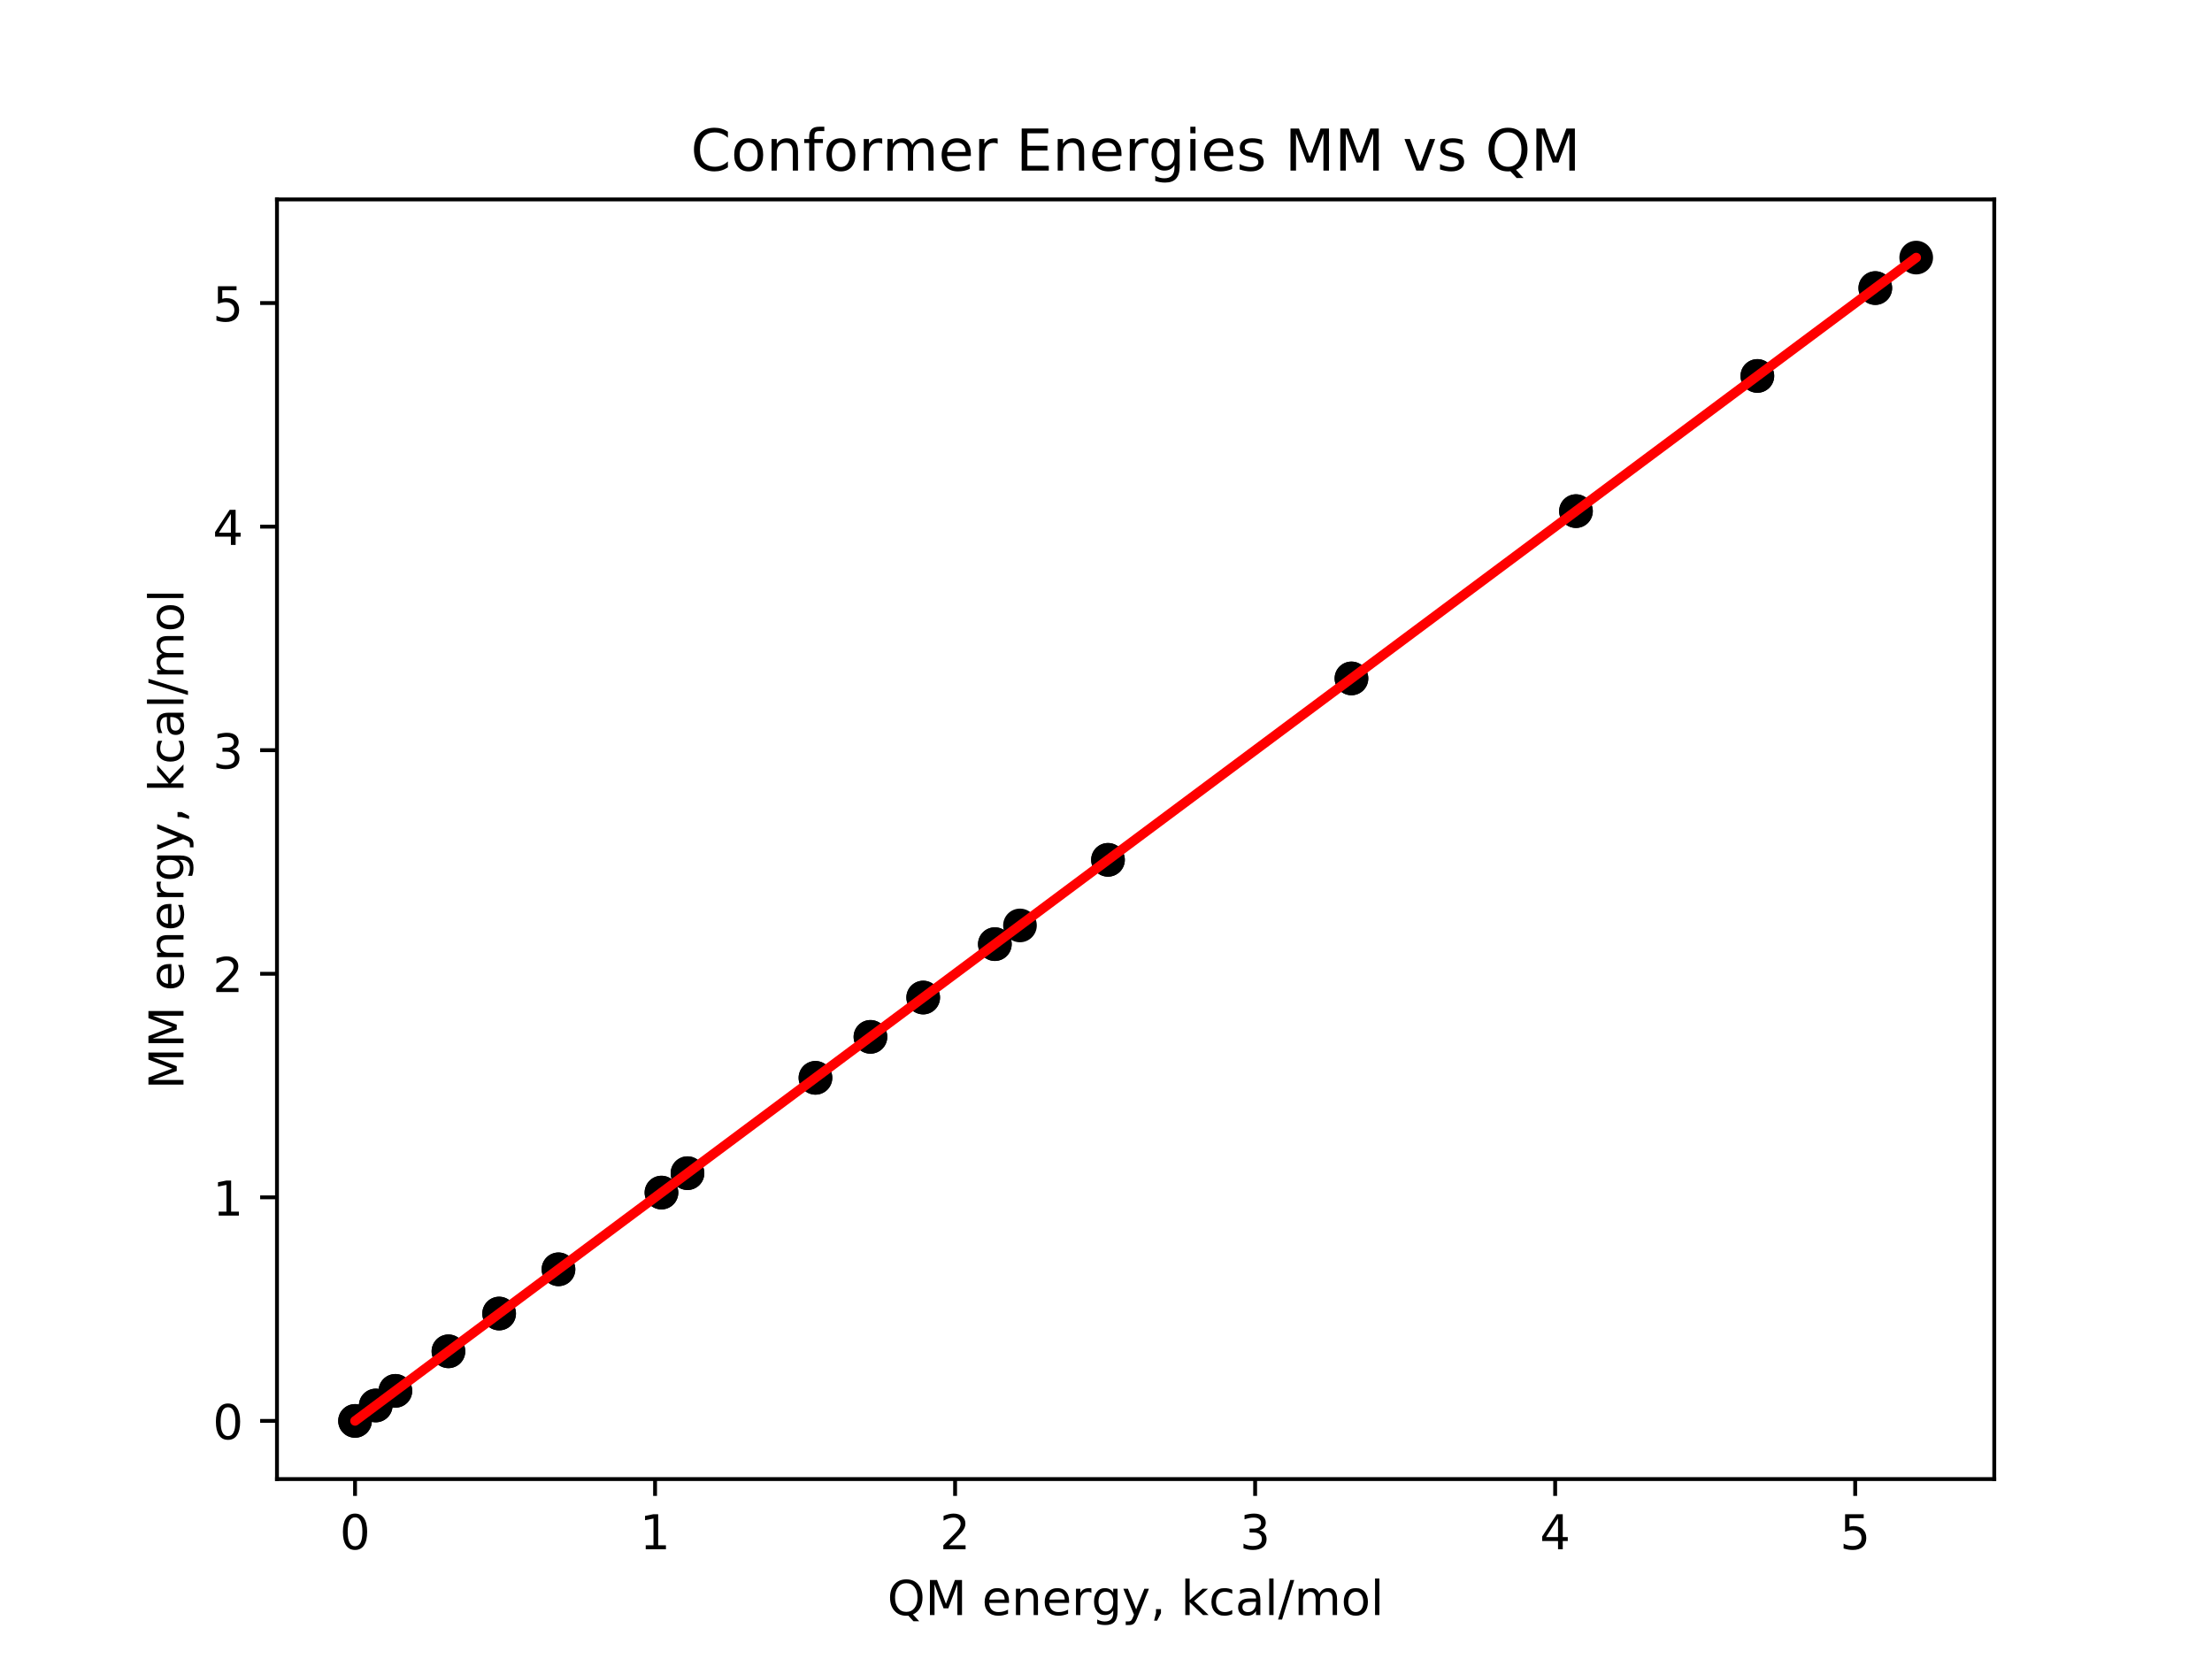
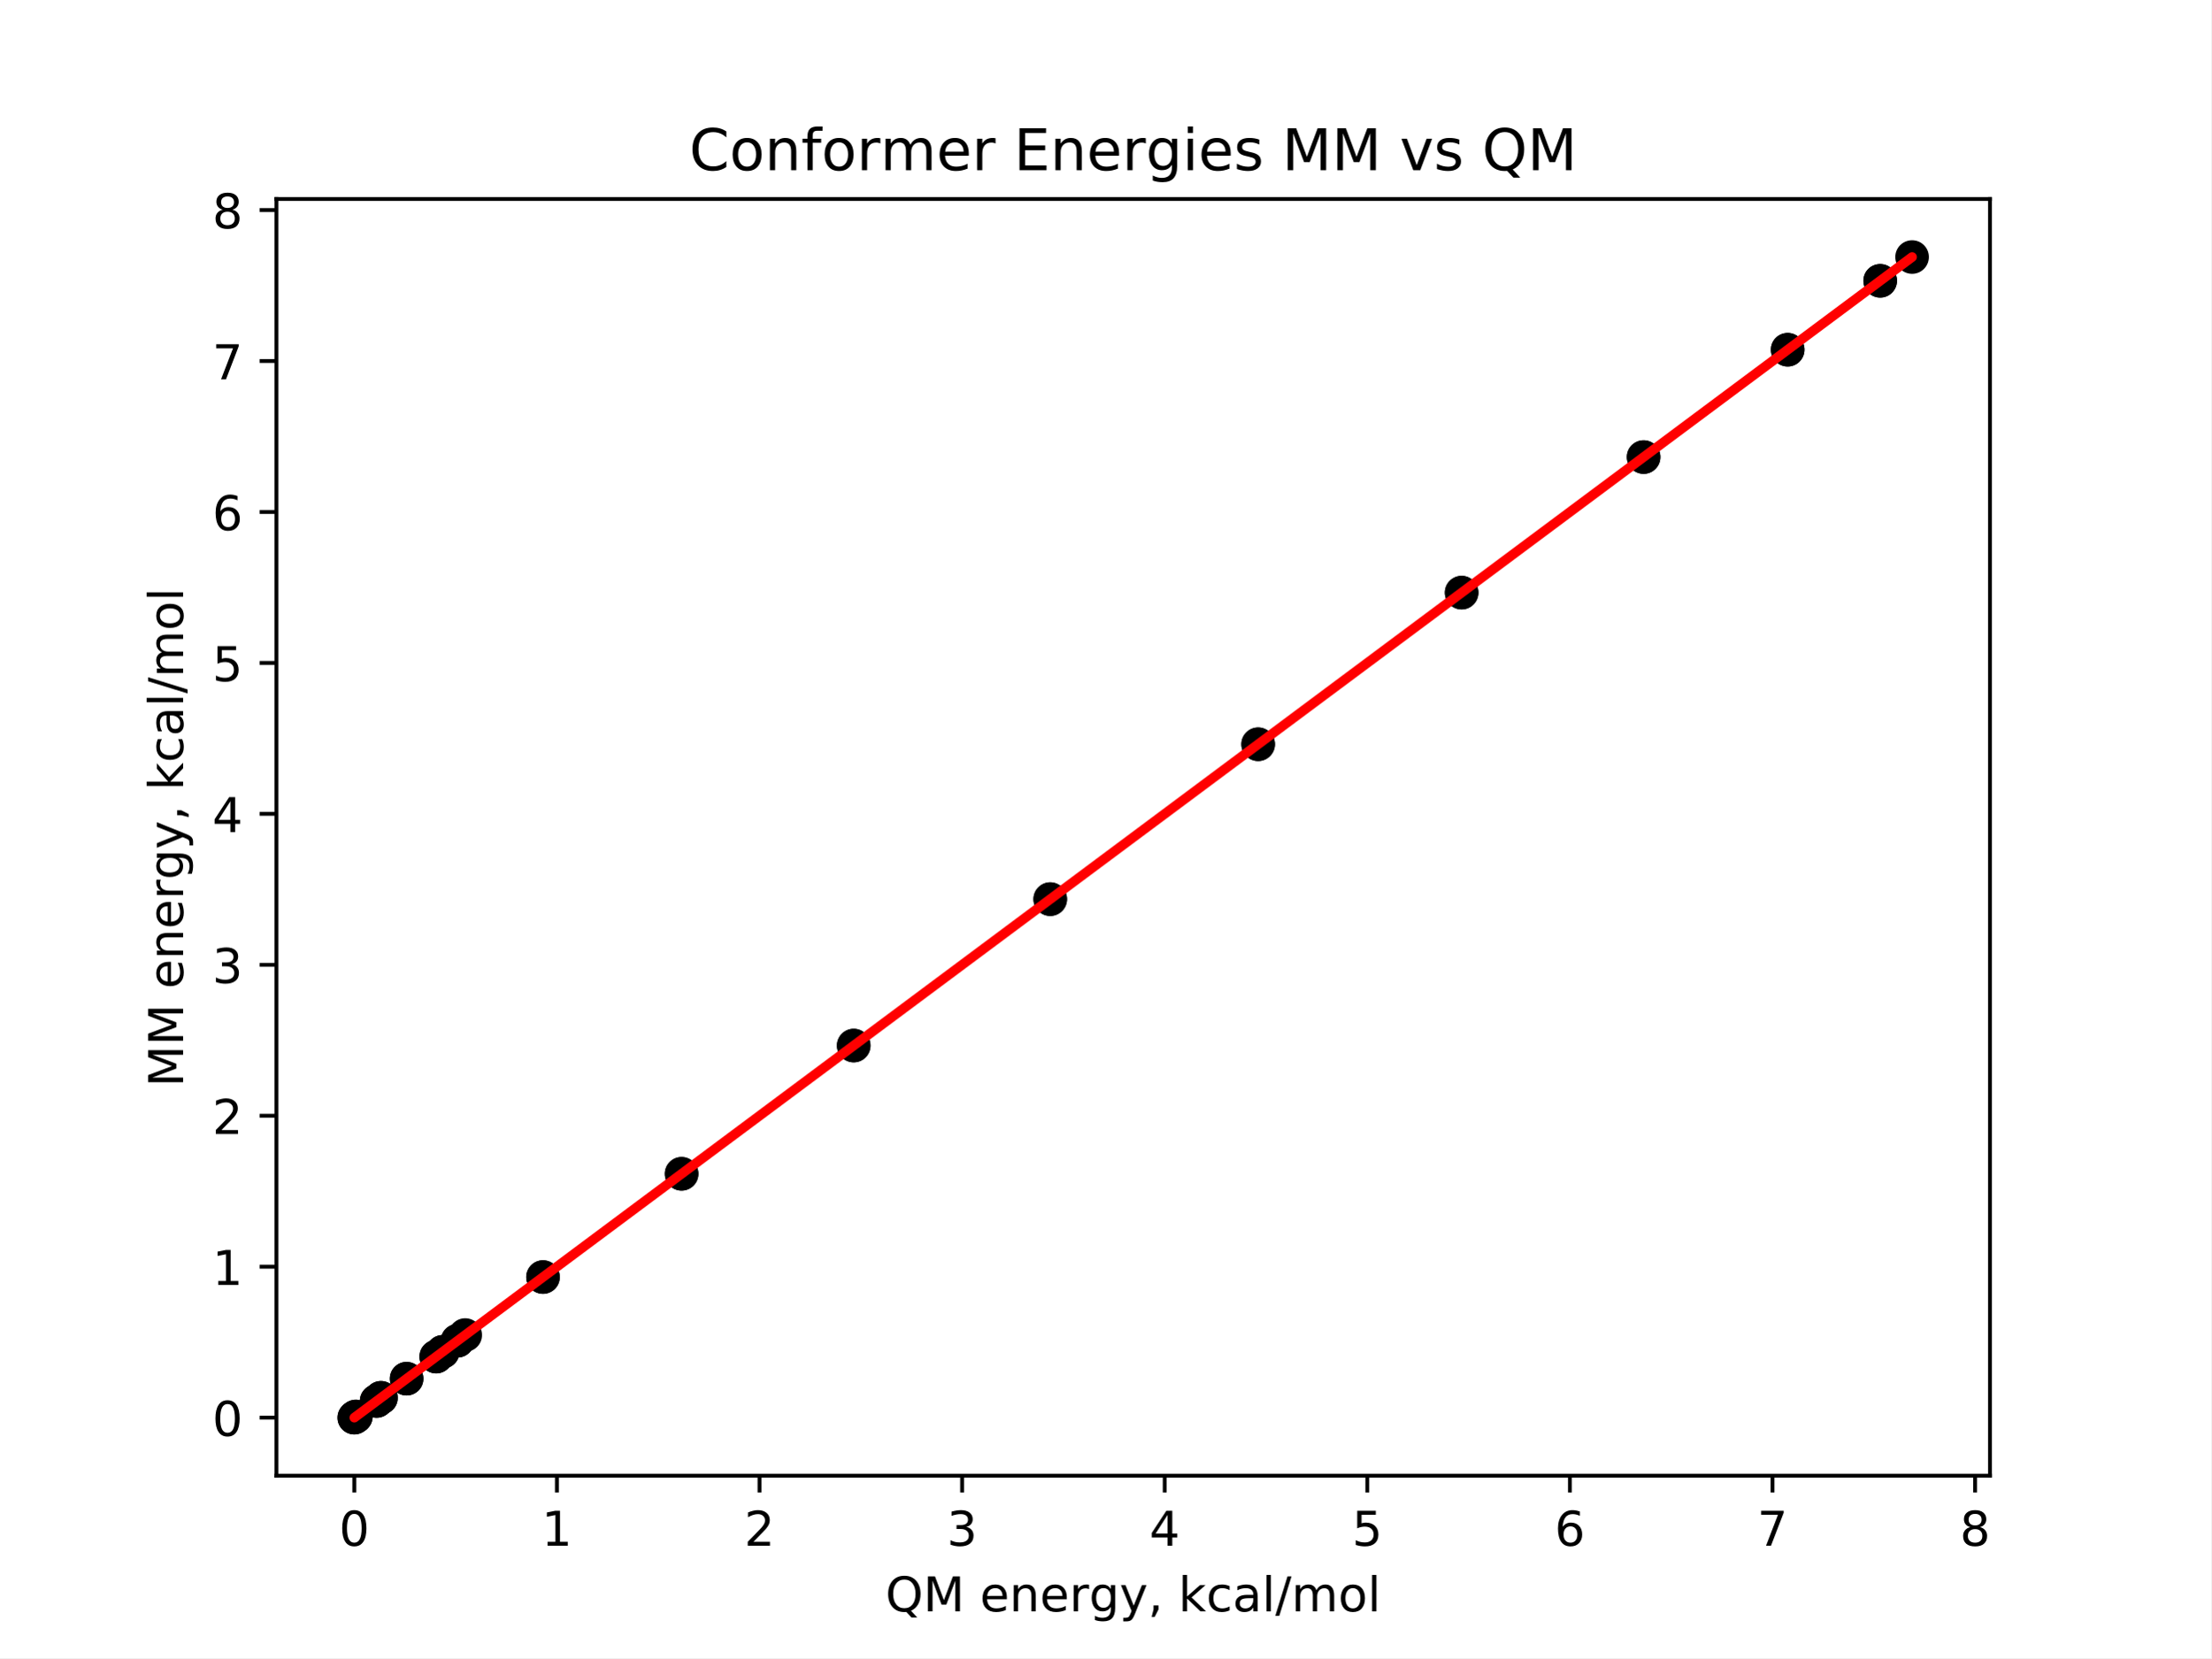
- <svg xmlns="http://www.w3.org/2000/svg" xmlns:xlink="http://www.w3.org/1999/xlink" height="345pt" version="1.1" viewBox="0 0 460 345" width="460pt">
+ <svg xmlns="http://www.w3.org/2000/svg" xmlns:xlink="http://www.w3.org/1999/xlink" height="345.6pt" version="1.1" viewBox="0 0 460.8 345.6" width="460.8pt">
  <defs>
    <style type="text/css">
*{stroke-linecap:butt;stroke-linejoin:round;}
  </style>
  </defs>
  <g id="figure_1">
    <g id="patch_1">
      <path d="M 0 345.6  L 460.8 345.6  L 460.8 0  L 0 0  z " style="fill:#ffffff;" />
    </g>
    <g id="axes_1">
      <g id="patch_2">
        <path d="M 57.6 307.584  L 414.72 307.584  L 414.72 41.472  L 57.6 41.472  z " style="fill:#ffffff;" />
      </g>
      <g id="matplotlib.axis_1">
        <g id="xtick_1">
          <g id="line2d_1">
            <defs>
-               <path d="M 0 0  L 0 3.5  " id="meab779f251" style="stroke:#000000;stroke-width:0.8;" />
-             </defs>
-             <g>
-               <use style="stroke:#000000;stroke-width:0.8;" x="73.833" xlink:href="#meab779f251" y="307.584" />
+               <path d="M 0 0  L 0 3.5  " id="m903b53ccd2" style="stroke:#000000;stroke-width:0.8;" />
+             </defs>
+             <g>
+               <use style="stroke:#000000;stroke-width:0.8;" x="73.833" xlink:href="#m903b53ccd2" y="307.584" />
            </g>
          </g>
          <g id="text_1">
            <defs>
              <path d="M 31.781 66.406  Q 24.172 66.406 20.328 58.906  Q 16.5 51.422 16.5 36.375  Q 16.5 21.391 20.328 13.891  Q 24.172 6.391 31.781 6.391  Q 39.453 6.391 43.281 13.891  Q 47.125 21.391 47.125 36.375  Q 47.125 51.422 43.281 58.906  Q 39.453 66.406 31.781 66.406  z M 31.781 74.219  Q 44.047 74.219 50.516 64.516  Q 56.984 54.828 56.984 36.375  Q 56.984 17.969 50.516 8.266  Q 44.047 -1.422 31.781 -1.422  Q 19.531 -1.422 13.062 8.266  Q 6.594 17.969 6.594 36.375  Q 6.594 54.828 13.062 64.516  Q 19.531 74.219 31.781 74.219  z " id="DejaVuSans-30" />
            </defs>
            <g transform="translate(70.65148 322.1824)scale(0.1 -0.1)">
              <use xlink:href="#DejaVuSans-30" />
            </g>
          </g>
        </g>
        <g id="xtick_2">
          <g id="line2d_2">
            <g>
-               <use style="stroke:#000000;stroke-width:0.8;" x="136.226" xlink:href="#meab779f251" y="307.584" />
+               <use style="stroke:#000000;stroke-width:0.8;" x="116.056" xlink:href="#m903b53ccd2" y="307.584" />
            </g>
          </g>
          <g id="text_2">
            <defs>
              <path d="M 12.406 8.297  L 28.516 8.297  L 28.516 63.922  L 10.984 60.406  L 10.984 69.391  L 28.422 72.906  L 38.281 72.906  L 38.281 8.297  L 54.391 8.297  L 54.391 0  L 12.406 0  z " id="DejaVuSans-31" />
            </defs>
-             <g transform="translate(133.0448 322.1824)scale(0.1 -0.1)">
+             <g transform="translate(112.8751 322.1824)scale(0.1 -0.1)">
              <use xlink:href="#DejaVuSans-31" />
            </g>
          </g>
        </g>
        <g id="xtick_3">
          <g id="line2d_3">
            <g>
-               <use style="stroke:#000000;stroke-width:0.8;" x="198.619" xlink:href="#meab779f251" y="307.584" />
+               <use style="stroke:#000000;stroke-width:0.8;" x="158.28" xlink:href="#m903b53ccd2" y="307.584" />
            </g>
          </g>
          <g id="text_3">
            <defs>
              <path d="M 19.188 8.297  L 53.609 8.297  L 53.609 0  L 7.328 0  L 7.328 8.297  Q 12.938 14.109 22.625 23.891  Q 32.328 33.688 34.812 36.531  Q 39.547 41.844 41.422 45.531  Q 43.312 49.219 43.312 52.781  Q 43.312 58.594 39.234 62.25  Q 35.156 65.922 28.609 65.922  Q 23.969 65.922 18.812 64.312  Q 13.672 62.703 7.812 59.422  L 7.812 69.391  Q 13.766 71.781 18.938 73  Q 24.125 74.219 28.422 74.219  Q 39.75 74.219 46.484 68.547  Q 53.219 62.891 53.219 53.422  Q 53.219 48.922 51.531 44.891  Q 49.859 40.875 45.406 35.406  Q 44.188 33.984 37.641 27.219  Q 31.109 20.453 19.188 8.297  z " id="DejaVuSans-32" />
            </defs>
-             <g transform="translate(195.4382 322.1824)scale(0.1 -0.1)">
+             <g transform="translate(155.0988 322.1824)scale(0.1 -0.1)">
              <use xlink:href="#DejaVuSans-32" />
            </g>
          </g>
        </g>
        <g id="xtick_4">
          <g id="line2d_4">
            <g>
-               <use style="stroke:#000000;stroke-width:0.8;" x="261.013" xlink:href="#meab779f251" y="307.584" />
+               <use style="stroke:#000000;stroke-width:0.8;" x="200.504" xlink:href="#m903b53ccd2" y="307.584" />
            </g>
          </g>
          <g id="text_4">
            <defs>
              <path d="M 40.578 39.312  Q 47.656 37.797 51.625 33  Q 55.609 28.219 55.609 21.188  Q 55.609 10.406 48.188 4.484  Q 40.766 -1.422 27.094 -1.422  Q 22.516 -1.422 17.656 -0.516  Q 12.797 0.391 7.625 2.203  L 7.625 11.719  Q 11.719 9.328 16.594 8.109  Q 21.484 6.891 26.812 6.891  Q 36.078 6.891 40.938 10.547  Q 45.797 14.203 45.797 21.188  Q 45.797 27.641 41.281 31.266  Q 36.766 34.906 28.719 34.906  L 20.219 34.906  L 20.219 43.016  L 29.109 43.016  Q 36.375 43.016 40.234 45.922  Q 44.094 48.828 44.094 54.297  Q 44.094 59.906 40.109 62.906  Q 36.141 65.922 28.719 65.922  Q 24.656 65.922 20.016 65.031  Q 15.375 64.156 9.812 62.312  L 9.812 71.094  Q 15.438 72.656 20.344 73.438  Q 25.25 74.219 29.594 74.219  Q 40.828 74.219 47.359 69.109  Q 53.906 64.016 53.906 55.328  Q 53.906 49.266 50.438 45.094  Q 46.969 40.922 40.578 39.312  z " id="DejaVuSans-33" />
            </defs>
-             <g transform="translate(257.8315 322.1824)scale(0.1 -0.1)">
+             <g transform="translate(197.3225 322.1824)scale(0.1 -0.1)">
              <use xlink:href="#DejaVuSans-33" />
            </g>
          </g>
        </g>
        <g id="xtick_5">
          <g id="line2d_5">
            <g>
-               <use style="stroke:#000000;stroke-width:0.8;" x="323.406" xlink:href="#meab779f251" y="307.584" />
+               <use style="stroke:#000000;stroke-width:0.8;" x="242.727" xlink:href="#m903b53ccd2" y="307.584" />
            </g>
          </g>
          <g id="text_5">
            <defs>
              <path d="M 37.797 64.312  L 12.891 25.391  L 37.797 25.391  z M 35.203 72.906  L 47.609 72.906  L 47.609 25.391  L 58.016 25.391  L 58.016 17.188  L 47.609 17.188  L 47.609 0  L 37.797 0  L 37.797 17.188  L 4.891 17.188  L 4.891 26.703  z " id="DejaVuSans-34" />
            </defs>
-             <g transform="translate(320.2249 322.1824)scale(0.1 -0.1)">
+             <g transform="translate(239.5462 322.1824)scale(0.1 -0.1)">
              <use xlink:href="#DejaVuSans-34" />
            </g>
          </g>
        </g>
        <g id="xtick_6">
          <g id="line2d_6">
            <g>
-               <use style="stroke:#000000;stroke-width:0.8;" x="385.799" xlink:href="#meab779f251" y="307.584" />
+               <use style="stroke:#000000;stroke-width:0.8;" x="284.951" xlink:href="#m903b53ccd2" y="307.584" />
            </g>
          </g>
          <g id="text_6">
            <defs>
              <path d="M 10.797 72.906  L 49.516 72.906  L 49.516 64.594  L 19.828 64.594  L 19.828 46.734  Q 21.969 47.469 24.109 47.828  Q 26.266 48.188 28.422 48.188  Q 40.625 48.188 47.75 41.5  Q 54.891 34.812 54.891 23.391  Q 54.891 11.625 47.562 5.094  Q 40.234 -1.422 26.906 -1.422  Q 22.312 -1.422 17.547 -0.641  Q 12.797 0.141 7.719 1.703  L 7.719 11.625  Q 12.109 9.234 16.797 8.062  Q 21.484 6.891 26.703 6.891  Q 35.156 6.891 40.078 11.328  Q 45.016 15.766 45.016 23.391  Q 45.016 31 40.078 35.438  Q 35.156 39.891 26.703 39.891  Q 22.75 39.891 18.812 39.016  Q 14.891 38.141 10.797 36.281  z " id="DejaVuSans-35" />
            </defs>
-             <g transform="translate(382.6182 322.1824)scale(0.1 -0.1)">
+             <g transform="translate(281.7698 322.1824)scale(0.1 -0.1)">
              <use xlink:href="#DejaVuSans-35" />
            </g>
          </g>
        </g>
-         <g id="text_7">
+         <g id="xtick_7">
+           <g id="line2d_7">
+             <g>
+               <use style="stroke:#000000;stroke-width:0.8;" x="327.175" xlink:href="#m903b53ccd2" y="307.584" />
+             </g>
+           </g>
+           <g id="text_7">
+             <defs>
+               <path d="M 33.016 40.375  Q 26.375 40.375 22.484 35.828  Q 18.609 31.297 18.609 23.391  Q 18.609 15.531 22.484 10.953  Q 26.375 6.391 33.016 6.391  Q 39.656 6.391 43.531 10.953  Q 47.406 15.531 47.406 23.391  Q 47.406 31.297 43.531 35.828  Q 39.656 40.375 33.016 40.375  z M 52.594 71.297  L 52.594 62.312  Q 48.875 64.062 45.094 64.984  Q 41.312 65.922 37.594 65.922  Q 27.828 65.922 22.672 59.328  Q 17.531 52.734 16.797 39.406  Q 19.672 43.656 24.016 45.922  Q 28.375 48.188 33.594 48.188  Q 44.578 48.188 50.953 41.516  Q 57.328 34.859 57.328 23.391  Q 57.328 12.156 50.688 5.359  Q 44.047 -1.422 33.016 -1.422  Q 20.359 -1.422 13.672 8.266  Q 6.984 17.969 6.984 36.375  Q 6.984 53.656 15.188 63.938  Q 23.391 74.219 37.203 74.219  Q 40.922 74.219 44.703 73.484  Q 48.484 72.75 52.594 71.297  z " id="DejaVuSans-36" />
+             </defs>
+             <g transform="translate(323.9935 322.1824)scale(0.1 -0.1)">
+               <use xlink:href="#DejaVuSans-36" />
+             </g>
+           </g>
+         </g>
+         <g id="xtick_8">
+           <g id="line2d_8">
+             <g>
+               <use style="stroke:#000000;stroke-width:0.8;" x="369.398" xlink:href="#m903b53ccd2" y="307.584" />
+             </g>
+           </g>
+           <g id="text_8">
+             <defs>
+               <path d="M 8.203 72.906  L 55.078 72.906  L 55.078 68.703  L 28.609 0  L 18.312 0  L 43.219 64.594  L 8.203 64.594  z " id="DejaVuSans-37" />
+             </defs>
+             <g transform="translate(366.2172 322.1824)scale(0.1 -0.1)">
+               <use xlink:href="#DejaVuSans-37" />
+             </g>
+           </g>
+         </g>
+         <g id="xtick_9">
+           <g id="line2d_9">
+             <g>
+               <use style="stroke:#000000;stroke-width:0.8;" x="411.622" xlink:href="#m903b53ccd2" y="307.584" />
+             </g>
+           </g>
+           <g id="text_9">
+             <defs>
+               <path d="M 31.781 34.625  Q 24.75 34.625 20.719 30.859  Q 16.703 27.094 16.703 20.516  Q 16.703 13.922 20.719 10.156  Q 24.75 6.391 31.781 6.391  Q 38.812 6.391 42.859 10.172  Q 46.922 13.969 46.922 20.516  Q 46.922 27.094 42.891 30.859  Q 38.875 34.625 31.781 34.625  z M 21.922 38.812  Q 15.578 40.375 12.031 44.719  Q 8.5 49.078 8.5 55.328  Q 8.5 64.062 14.719 69.141  Q 20.953 74.219 31.781 74.219  Q 42.672 74.219 48.875 69.141  Q 55.078 64.062 55.078 55.328  Q 55.078 49.078 51.531 44.719  Q 48 40.375 41.703 38.812  Q 48.828 37.156 52.797 32.312  Q 56.781 27.484 56.781 20.516  Q 56.781 9.906 50.312 4.234  Q 43.844 -1.422 31.781 -1.422  Q 19.734 -1.422 13.25 4.234  Q 6.781 9.906 6.781 20.516  Q 6.781 27.484 10.781 32.312  Q 14.797 37.156 21.922 38.812  z M 18.312 54.391  Q 18.312 48.734 21.844 45.562  Q 25.391 42.391 31.781 42.391  Q 38.141 42.391 41.719 45.562  Q 45.312 48.734 45.312 54.391  Q 45.312 60.062 41.719 63.234  Q 38.141 66.406 31.781 66.406  Q 25.391 66.406 21.844 63.234  Q 18.312 60.062 18.312 54.391  z " id="DejaVuSans-38" />
+             </defs>
+             <g transform="translate(408.4408 322.1824)scale(0.1 -0.1)">
+               <use xlink:href="#DejaVuSans-38" />
+             </g>
+           </g>
+         </g>
+         <g id="text_10">
          <defs>
            <path d="M 39.406 66.219  Q 28.656 66.219 22.328 58.203  Q 16.016 50.203 16.016 36.375  Q 16.016 22.609 22.328 14.594  Q 28.656 6.594 39.406 6.594  Q 50.141 6.594 56.422 14.594  Q 62.703 22.609 62.703 36.375  Q 62.703 50.203 56.422 58.203  Q 50.141 66.219 39.406 66.219  z M 53.219 1.312  L 66.219 -12.891  L 54.297 -12.891  L 43.5 -1.219  Q 41.891 -1.312 41.031 -1.359  Q 40.188 -1.422 39.406 -1.422  Q 24.031 -1.422 14.812 8.859  Q 5.609 19.141 5.609 36.375  Q 5.609 53.656 14.812 63.938  Q 24.031 74.219 39.406 74.219  Q 54.734 74.219 63.906 63.938  Q 73.094 53.656 73.094 36.375  Q 73.094 23.688 67.984 14.641  Q 62.891 5.609 53.219 1.312  z " id="DejaVuSans-51" />
            <path d="M 9.812 72.906  L 24.516 72.906  L 43.109 23.297  L 61.812 72.906  L 76.516 72.906  L 76.516 0  L 66.891 0  L 66.891 64.016  L 48.094 14.016  L 38.188 14.016  L 19.391 64.016  L 19.391 0  L 9.812 0  z " id="DejaVuSans-4d" />
            <path id="DejaVuSans-20" />
            <path d="M 56.203 29.594  L 56.203 25.203  L 14.891 25.203  Q 15.484 15.922 20.484 11.062  Q 25.484 6.203 34.422 6.203  Q 39.594 6.203 44.453 7.469  Q 49.312 8.734 54.109 11.281  L 54.109 2.781  Q 49.266 0.734 44.188 -0.344  Q 39.109 -1.422 33.891 -1.422  Q 20.797 -1.422 13.156 6.188  Q 5.516 13.812 5.516 26.812  Q 5.516 40.234 12.766 48.109  Q 20.016 56 32.328 56  Q 43.359 56 49.781 48.891  Q 56.203 41.797 56.203 29.594  z M 47.219 32.234  Q 47.125 39.594 43.094 43.984  Q 39.062 48.391 32.422 48.391  Q 24.906 48.391 20.391 44.141  Q 15.875 39.891 15.188 32.172  z " id="DejaVuSans-65" />
            <path d="M 54.891 33.016  L 54.891 0  L 45.906 0  L 45.906 32.719  Q 45.906 40.484 42.875 44.328  Q 39.844 48.188 33.797 48.188  Q 26.516 48.188 22.312 43.547  Q 18.109 38.922 18.109 30.906  L 18.109 0  L 9.078 0  L 9.078 54.688  L 18.109 54.688  L 18.109 46.188  Q 21.344 51.125 25.703 53.562  Q 30.078 56 35.797 56  Q 45.219 56 50.047 50.172  Q 54.891 44.344 54.891 33.016  z " id="DejaVuSans-6e" />
            <path d="M 41.109 46.297  Q 39.594 47.172 37.812 47.578  Q 36.031 48 33.891 48  Q 26.266 48 22.188 43.047  Q 18.109 38.094 18.109 28.812  L 18.109 0  L 9.078 0  L 9.078 54.688  L 18.109 54.688  L 18.109 46.188  Q 20.953 51.172 25.484 53.578  Q 30.031 56 36.531 56  Q 37.453 56 38.578 55.875  Q 39.703 55.766 41.062 55.516  z " id="DejaVuSans-72" />
            <path d="M 45.406 27.984  Q 45.406 37.75 41.375 43.109  Q 37.359 48.484 30.078 48.484  Q 22.859 48.484 18.828 43.109  Q 14.797 37.75 14.797 27.984  Q 14.797 18.266 18.828 12.891  Q 22.859 7.516 30.078 7.516  Q 37.359 7.516 41.375 12.891  Q 45.406 18.266 45.406 27.984  z M 54.391 6.781  Q 54.391 -7.172 48.188 -13.984  Q 42 -20.797 29.203 -20.797  Q 24.469 -20.797 20.266 -20.094  Q 16.062 -19.391 12.109 -17.922  L 12.109 -9.188  Q 16.062 -11.328 19.922 -12.344  Q 23.781 -13.375 27.781 -13.375  Q 36.625 -13.375 41.016 -8.766  Q 45.406 -4.156 45.406 5.172  L 45.406 9.625  Q 42.625 4.781 38.281 2.391  Q 33.938 0 27.875 0  Q 17.828 0 11.672 7.656  Q 5.516 15.328 5.516 27.984  Q 5.516 40.672 11.672 48.328  Q 17.828 56 27.875 56  Q 33.938 56 38.281 53.609  Q 42.625 51.219 45.406 46.391  L 45.406 54.688  L 54.391 54.688  z " id="DejaVuSans-67" />
            <path d="M 32.172 -5.078  Q 28.375 -14.844 24.75 -17.812  Q 21.141 -20.797 15.094 -20.797  L 7.906 -20.797  L 7.906 -13.281  L 13.188 -13.281  Q 16.891 -13.281 18.938 -11.516  Q 21 -9.766 23.484 -3.219  L 25.094 0.875  L 2.984 54.688  L 12.5 54.688  L 29.594 11.922  L 46.688 54.688  L 56.203 54.688  z " id="DejaVuSans-79" />
            <path d="M 11.719 12.406  L 22.016 12.406  L 22.016 4  L 14.016 -11.625  L 7.719 -11.625  L 11.719 4  z " id="DejaVuSans-2c" />
            <path d="M 9.078 75.984  L 18.109 75.984  L 18.109 31.109  L 44.922 54.688  L 56.391 54.688  L 27.391 29.109  L 57.625 0  L 45.906 0  L 18.109 26.703  L 18.109 0  L 9.078 0  z " id="DejaVuSans-6b" />
            <path d="M 48.781 52.594  L 48.781 44.188  Q 44.969 46.297 41.141 47.344  Q 37.312 48.391 33.406 48.391  Q 24.656 48.391 19.812 42.844  Q 14.984 37.312 14.984 27.297  Q 14.984 17.281 19.812 11.734  Q 24.656 6.203 33.406 6.203  Q 37.312 6.203 41.141 7.25  Q 44.969 8.297 48.781 10.406  L 48.781 2.094  Q 45.016 0.344 40.984 -0.531  Q 36.969 -1.422 32.422 -1.422  Q 20.062 -1.422 12.781 6.344  Q 5.516 14.109 5.516 27.297  Q 5.516 40.672 12.859 48.328  Q 20.219 56 33.016 56  Q 37.156 56 41.109 55.141  Q 45.062 54.297 48.781 52.594  z " id="DejaVuSans-63" />
            <path d="M 34.281 27.484  Q 23.391 27.484 19.188 25  Q 14.984 22.516 14.984 16.5  Q 14.984 11.719 18.141 8.906  Q 21.297 6.109 26.703 6.109  Q 34.188 6.109 38.703 11.406  Q 43.219 16.703 43.219 25.484  L 43.219 27.484  z M 52.203 31.203  L 52.203 0  L 43.219 0  L 43.219 8.297  Q 40.141 3.328 35.547 0.953  Q 30.953 -1.422 24.312 -1.422  Q 15.922 -1.422 10.953 3.297  Q 6 8.016 6 15.922  Q 6 25.141 12.172 29.828  Q 18.359 34.516 30.609 34.516  L 43.219 34.516  L 43.219 35.406  Q 43.219 41.609 39.141 45  Q 35.062 48.391 27.688 48.391  Q 23 48.391 18.547 47.266  Q 14.109 46.141 10.016 43.891  L 10.016 52.203  Q 14.938 54.109 19.578 55.047  Q 24.219 56 28.609 56  Q 40.484 56 46.344 49.844  Q 52.203 43.703 52.203 31.203  z " id="DejaVuSans-61" />
            <path d="M 9.422 75.984  L 18.406 75.984  L 18.406 0  L 9.422 0  z " id="DejaVuSans-6c" />
            <path d="M 25.391 72.906  L 33.688 72.906  L 8.297 -9.281  L 0 -9.281  z " id="DejaVuSans-2f" />
            <path d="M 52 44.188  Q 55.375 50.25 60.062 53.125  Q 64.75 56 71.094 56  Q 79.641 56 84.281 50.016  Q 88.922 44.047 88.922 33.016  L 88.922 0  L 79.891 0  L 79.891 32.719  Q 79.891 40.578 77.094 44.375  Q 74.312 48.188 68.609 48.188  Q 61.625 48.188 57.562 43.547  Q 53.516 38.922 53.516 30.906  L 53.516 0  L 44.484 0  L 44.484 32.719  Q 44.484 40.625 41.703 44.406  Q 38.922 48.188 33.109 48.188  Q 26.219 48.188 22.156 43.531  Q 18.109 38.875 18.109 30.906  L 18.109 0  L 9.078 0  L 9.078 54.688  L 18.109 54.688  L 18.109 46.188  Q 21.188 51.219 25.484 53.609  Q 29.781 56 35.688 56  Q 41.656 56 45.828 52.969  Q 50 49.953 52 44.188  z " id="DejaVuSans-6d" />
            <path d="M 30.609 48.391  Q 23.391 48.391 19.188 42.75  Q 14.984 37.109 14.984 27.297  Q 14.984 17.484 19.156 11.844  Q 23.344 6.203 30.609 6.203  Q 37.797 6.203 41.984 11.859  Q 46.188 17.531 46.188 27.297  Q 46.188 37.016 41.984 42.703  Q 37.797 48.391 30.609 48.391  z M 30.609 56  Q 42.328 56 49.016 48.375  Q 55.719 40.766 55.719 27.297  Q 55.719 13.875 49.016 6.219  Q 42.328 -1.422 30.609 -1.422  Q 18.844 -1.422 12.172 6.219  Q 5.516 13.875 5.516 27.297  Q 5.516 40.766 12.172 48.375  Q 18.844 56 30.609 56  z " id="DejaVuSans-6f" />
          </defs>
          <g transform="translate(184.5319 335.8606)scale(0.1 -0.1)">
            <use xlink:href="#DejaVuSans-51" />
            <use x="78.711" xlink:href="#DejaVuSans-4d" />
            <use x="164.99" xlink:href="#DejaVuSans-20" />
            <use x="196.777" xlink:href="#DejaVuSans-65" />
            <use x="258.301" xlink:href="#DejaVuSans-6e" />
            <use x="321.68" xlink:href="#DejaVuSans-65" />
            <use x="383.203" xlink:href="#DejaVuSans-72" />
            <use x="424.301" xlink:href="#DejaVuSans-67" />
            <use x="487.777" xlink:href="#DejaVuSans-79" />
            <use x="546.957" xlink:href="#DejaVuSans-2c" />
            <use x="578.744" xlink:href="#DejaVuSans-20" />
            <use x="610.531" xlink:href="#DejaVuSans-6b" />
            <use x="668.441" xlink:href="#DejaVuSans-63" />
            <use x="723.422" xlink:href="#DejaVuSans-61" />
            <use x="784.701" xlink:href="#DejaVuSans-6c" />
            <use x="812.484" xlink:href="#DejaVuSans-2f" />
            <use x="846.176" xlink:href="#DejaVuSans-6d" />
            <use x="943.588" xlink:href="#DejaVuSans-6f" />
            <use x="1004.77" xlink:href="#DejaVuSans-6c" />
          </g>
        </g>
      </g>
      <g id="matplotlib.axis_2">
        <g id="ytick_1">
-           <g id="line2d_7">
-             <defs>
-               <path d="M 0 0  L -3.5 0  " id="m1774ed645b" style="stroke:#000000;stroke-width:0.8;" />
-             </defs>
-             <g>
-               <use style="stroke:#000000;stroke-width:0.8;" x="57.6" xlink:href="#m1774ed645b" y="295.488" />
-             </g>
-           </g>
-           <g id="text_8">
+           <g id="line2d_10">
+             <defs>
+               <path d="M 0 0  L -3.5 0  " id="m3dd8133849" style="stroke:#000000;stroke-width:0.8;" />
+             </defs>
+             <g>
+               <use style="stroke:#000000;stroke-width:0.8;" x="57.6" xlink:href="#m3dd8133849" y="295.488" />
+             </g>
+           </g>
+           <g id="text_11">
            <g transform="translate(44.2375 299.2872)scale(0.1 -0.1)">
              <use xlink:href="#DejaVuSans-30" />
            </g>
          </g>
        </g>
        <g id="ytick_2">
-           <g id="line2d_8">
-             <g>
-               <use style="stroke:#000000;stroke-width:0.8;" x="57.6" xlink:href="#m1774ed645b" y="248.995" />
-             </g>
-           </g>
-           <g id="text_9">
-             <g transform="translate(44.2375 252.7941)scale(0.1 -0.1)">
+           <g id="line2d_11">
+             <g>
+               <use style="stroke:#000000;stroke-width:0.8;" x="57.6" xlink:href="#m3dd8133849" y="264.025" />
+             </g>
+           </g>
+           <g id="text_12">
+             <g transform="translate(44.2375 267.8238)scale(0.1 -0.1)">
              <use xlink:href="#DejaVuSans-31" />
            </g>
          </g>
        </g>
        <g id="ytick_3">
-           <g id="line2d_9">
-             <g>
-               <use style="stroke:#000000;stroke-width:0.8;" x="57.6" xlink:href="#m1774ed645b" y="202.502" />
-             </g>
-           </g>
-           <g id="text_10">
-             <g transform="translate(44.2375 206.3009)scale(0.1 -0.1)">
+           <g id="line2d_12">
+             <g>
+               <use style="stroke:#000000;stroke-width:0.8;" x="57.6" xlink:href="#m3dd8133849" y="232.561" />
+             </g>
+           </g>
+           <g id="text_13">
+             <g transform="translate(44.2375 236.3604)scale(0.1 -0.1)">
              <use xlink:href="#DejaVuSans-32" />
            </g>
          </g>
        </g>
        <g id="ytick_4">
-           <g id="line2d_10">
-             <g>
-               <use style="stroke:#000000;stroke-width:0.8;" x="57.6" xlink:href="#m1774ed645b" y="156.009" />
-             </g>
-           </g>
-           <g id="text_11">
-             <g transform="translate(44.2375 159.8078)scale(0.1 -0.1)">
+           <g id="line2d_13">
+             <g>
+               <use style="stroke:#000000;stroke-width:0.8;" x="57.6" xlink:href="#m3dd8133849" y="201.098" />
+             </g>
+           </g>
+           <g id="text_14">
+             <g transform="translate(44.2375 204.897)scale(0.1 -0.1)">
              <use xlink:href="#DejaVuSans-33" />
            </g>
          </g>
        </g>
        <g id="ytick_5">
-           <g id="line2d_11">
-             <g>
-               <use style="stroke:#000000;stroke-width:0.8;" x="57.6" xlink:href="#m1774ed645b" y="109.515" />
-             </g>
-           </g>
-           <g id="text_12">
-             <g transform="translate(44.2375 113.3146)scale(0.1 -0.1)">
+           <g id="line2d_14">
+             <g>
+               <use style="stroke:#000000;stroke-width:0.8;" x="57.6" xlink:href="#m3dd8133849" y="169.634" />
+             </g>
+           </g>
+           <g id="text_15">
+             <g transform="translate(44.2375 173.4336)scale(0.1 -0.1)">
              <use xlink:href="#DejaVuSans-34" />
            </g>
          </g>
        </g>
        <g id="ytick_6">
-           <g id="line2d_12">
-             <g>
-               <use style="stroke:#000000;stroke-width:0.8;" x="57.6" xlink:href="#m1774ed645b" y="63.022" />
-             </g>
-           </g>
-           <g id="text_13">
-             <g transform="translate(44.2375 66.82147)scale(0.1 -0.1)">
+           <g id="line2d_15">
+             <g>
+               <use style="stroke:#000000;stroke-width:0.8;" x="57.6" xlink:href="#m3dd8133849" y="138.171" />
+             </g>
+           </g>
+           <g id="text_16">
+             <g transform="translate(44.2375 141.9702)scale(0.1 -0.1)">
              <use xlink:href="#DejaVuSans-35" />
            </g>
          </g>
        </g>
-         <g id="text_14">
+         <g id="ytick_7">
+           <g id="line2d_16">
+             <g>
+               <use style="stroke:#000000;stroke-width:0.8;" x="57.6" xlink:href="#m3dd8133849" y="106.708" />
+             </g>
+           </g>
+           <g id="text_17">
+             <g transform="translate(44.2375 110.5067)scale(0.1 -0.1)">
+               <use xlink:href="#DejaVuSans-36" />
+             </g>
+           </g>
+         </g>
+         <g id="ytick_8">
+           <g id="line2d_17">
+             <g>
+               <use style="stroke:#000000;stroke-width:0.8;" x="57.6" xlink:href="#m3dd8133849" y="75.244" />
+             </g>
+           </g>
+           <g id="text_18">
+             <g transform="translate(44.2375 79.04334)scale(0.1 -0.1)">
+               <use xlink:href="#DejaVuSans-37" />
+             </g>
+           </g>
+         </g>
+         <g id="ytick_9">
+           <g id="line2d_18">
+             <g>
+               <use style="stroke:#000000;stroke-width:0.8;" x="57.6" xlink:href="#m3dd8133849" y="43.781" />
+             </g>
+           </g>
+           <g id="text_19">
+             <g transform="translate(44.2375 47.57993)scale(0.1 -0.1)">
+               <use xlink:href="#DejaVuSans-38" />
+             </g>
+           </g>
+         </g>
+         <g id="text_20">
          <g transform="translate(38.15781 226.5342)rotate(-90)scale(0.1 -0.1)">
            <use xlink:href="#DejaVuSans-4d" />
            <use x="86.279" xlink:href="#DejaVuSans-4d" />
            <use x="172.559" xlink:href="#DejaVuSans-20" />
            <use x="204.346" xlink:href="#DejaVuSans-65" />
            <use x="265.869" xlink:href="#DejaVuSans-6e" />
            <use x="329.248" xlink:href="#DejaVuSans-65" />
            <use x="390.771" xlink:href="#DejaVuSans-72" />
            <use x="431.869" xlink:href="#DejaVuSans-67" />
            <use x="495.346" xlink:href="#DejaVuSans-79" />
            <use x="554.525" xlink:href="#DejaVuSans-2c" />
            <use x="586.312" xlink:href="#DejaVuSans-20" />
            <use x="618.1" xlink:href="#DejaVuSans-6b" />
            <use x="676.01" xlink:href="#DejaVuSans-63" />
            <use x="730.99" xlink:href="#DejaVuSans-61" />
            <use x="792.27" xlink:href="#DejaVuSans-6c" />
            <use x="820.053" xlink:href="#DejaVuSans-2f" />
            <use x="853.744" xlink:href="#DejaVuSans-6d" />
            <use x="951.156" xlink:href="#DejaVuSans-6f" />
            <use x="1012.338" xlink:href="#DejaVuSans-6c" />
          </g>
        </g>
      </g>
-       <g id="line2d_13">
+       <g id="line2d_19">
        <defs>
-           <path d="M 0 3  C 0.796 3 1.559 2.684 2.121 2.121  C 2.684 1.559 3 0.796 3 0  C 3 -0.796 2.684 -1.559 2.121 -2.121  C 1.559 -2.684 0.796 -3 0 -3  C -0.796 -3 -1.559 -2.684 -2.121 -2.121  C -2.684 -1.559 -3 -0.796 -3 0  C -3 0.796 -2.684 1.559 -2.121 2.121  C -1.559 2.684 -0.796 3 0 3  z " id="me77dbaab65" style="stroke:#000000;" />
+           <path d="M 0 3  C 0.796 3 1.559 2.684 2.121 2.121  C 2.684 1.559 3 0.796 3 0  C 3 -0.796 2.684 -1.559 2.121 -2.121  C 1.559 -2.684 0.796 -3 0 -3  C -0.796 -3 -1.559 -2.684 -2.121 -2.121  C -2.684 -1.559 -3 -0.796 -3 0  C -3 0.796 -2.684 1.559 -2.121 2.121  C -1.559 2.684 -0.796 3 0 3  z " id="mc7f484aade" style="stroke:#000000;" />
        </defs>
-         <g clip-path="url(#pf77f3b7df8)">
-           <use style="stroke:#000000;" x="212.108" xlink:href="#me77dbaab65" y="192.451" />
-           <use style="stroke:#000000;" x="206.887" xlink:href="#me77dbaab65" y="196.341" />
-           <use style="stroke:#000000;" x="191.985" xlink:href="#me77dbaab65" y="207.446" />
-           <use style="stroke:#000000;" x="169.579" xlink:href="#me77dbaab65" y="224.142" />
-           <use style="stroke:#000000;" x="142.97" xlink:href="#me77dbaab65" y="243.97" />
-           <use style="stroke:#000000;" x="116.141" xlink:href="#me77dbaab65" y="263.962" />
-           <use style="stroke:#000000;" x="93.255" xlink:href="#me77dbaab65" y="281.015" />
-           <use style="stroke:#000000;" x="78.139" xlink:href="#me77dbaab65" y="292.279" />
-           <use style="stroke:#000000;" x="73.833" xlink:href="#me77dbaab65" y="295.488" />
-           <use style="stroke:#000000;" x="82.221" xlink:href="#me77dbaab65" y="289.237" />
-           <use style="stroke:#000000;" x="103.798" xlink:href="#me77dbaab65" y="273.159" />
-           <use style="stroke:#000000;" x="137.555" xlink:href="#me77dbaab65" y="248.005" />
-           <use style="stroke:#000000;" x="181.014" xlink:href="#me77dbaab65" y="215.621" />
-           <use style="stroke:#000000;" x="230.414" xlink:href="#me77dbaab65" y="178.81" />
-           <use style="stroke:#000000;" x="281.044" xlink:href="#me77dbaab65" y="141.082" />
-           <use style="stroke:#000000;" x="327.734" xlink:href="#me77dbaab65" y="106.291" />
-           <use style="stroke:#000000;" x="365.455" xlink:href="#me77dbaab65" y="78.182" />
-           <use style="stroke:#000000;" x="389.981" xlink:href="#me77dbaab65" y="59.907" />
-           <use style="stroke:#000000;" x="398.487" xlink:href="#me77dbaab65" y="53.568" />
-           <use style="stroke:#000000;" x="389.981" xlink:href="#me77dbaab65" y="59.907" />
-           <use style="stroke:#000000;" x="365.455" xlink:href="#me77dbaab65" y="78.182" />
-           <use style="stroke:#000000;" x="327.734" xlink:href="#me77dbaab65" y="106.291" />
-           <use style="stroke:#000000;" x="281.044" xlink:href="#me77dbaab65" y="141.082" />
-           <use style="stroke:#000000;" x="230.414" xlink:href="#me77dbaab65" y="178.81" />
-           <use style="stroke:#000000;" x="181.014" xlink:href="#me77dbaab65" y="215.621" />
-           <use style="stroke:#000000;" x="137.555" xlink:href="#me77dbaab65" y="248.005" />
-           <use style="stroke:#000000;" x="103.798" xlink:href="#me77dbaab65" y="273.159" />
-           <use style="stroke:#000000;" x="82.221" xlink:href="#me77dbaab65" y="289.237" />
-           <use style="stroke:#000000;" x="73.833" xlink:href="#me77dbaab65" y="295.488" />
-           <use style="stroke:#000000;" x="78.139" xlink:href="#me77dbaab65" y="292.279" />
-           <use style="stroke:#000000;" x="93.255" xlink:href="#me77dbaab65" y="281.015" />
-           <use style="stroke:#000000;" x="116.141" xlink:href="#me77dbaab65" y="263.962" />
-           <use style="stroke:#000000;" x="142.97" xlink:href="#me77dbaab65" y="243.97" />
-           <use style="stroke:#000000;" x="169.579" xlink:href="#me77dbaab65" y="224.142" />
-           <use style="stroke:#000000;" x="191.985" xlink:href="#me77dbaab65" y="207.446" />
-           <use style="stroke:#000000;" x="206.887" xlink:href="#me77dbaab65" y="196.341" />
-         </g>
-       </g>
-       <g id="line2d_14">
-         <path clip-path="url(#pf77f3b7df8)" d="M 212.108 192.45  L 206.887 196.341  L 191.985 207.446  L 169.579 224.141  L 142.97 243.97  L 116.141 263.961  L 93.255 281.015  L 78.139 292.279  L 73.833 295.488  L 82.221 289.237  L 103.798 273.159  L 137.555 248.005  L 181.014 215.621  L 230.414 178.81  L 281.044 141.082  L 327.734 106.291  L 365.455 78.182  L 389.981 59.907  L 398.487 53.568  L 389.981 59.907  L 365.455 78.182  L 327.734 106.291  L 281.044 141.082  L 230.414 178.81  L 181.014 215.621  L 137.555 248.005  L 103.798 273.159  L 82.221 289.237  L 73.833 295.488  L 78.139 292.279  L 93.255 281.015  L 116.141 263.961  L 142.97 243.97  L 169.579 224.141  L 191.985 207.446  L 206.887 196.341  " style="fill:none;stroke:#ff0000;stroke-linecap:square;stroke-width:2;" />
+         <g clip-path="url(#p226e8dc231)">
+           <use style="stroke:#000000;" x="96.946" xlink:href="#mc7f484aade" y="278.265" />
+           <use style="stroke:#000000;" x="95.34" xlink:href="#mc7f484aade" y="279.462" />
+           <use style="stroke:#000000;" x="90.903" xlink:href="#mc7f484aade" y="282.768" />
+           <use style="stroke:#000000;" x="84.731" xlink:href="#mc7f484aade" y="287.367" />
+           <use style="stroke:#000000;" x="78.482" xlink:href="#mc7f484aade" y="292.023" />
+           <use style="stroke:#000000;" x="74.157" xlink:href="#mc7f484aade" y="295.246" />
+           <use style="stroke:#000000;" x="73.833" xlink:href="#mc7f484aade" y="295.488" />
+           <use style="stroke:#000000;" x="79.388" xlink:href="#mc7f484aade" y="291.348" />
+           <use style="stroke:#000000;" x="92.245" xlink:href="#mc7f484aade" y="281.768" />
+           <use style="stroke:#000000;" x="113.156" xlink:href="#mc7f484aade" y="266.186" />
+           <use style="stroke:#000000;" x="142.043" xlink:href="#mc7f484aade" y="244.661" />
+           <use style="stroke:#000000;" x="177.914" xlink:href="#mc7f484aade" y="217.93" />
+           <use style="stroke:#000000;" x="218.87" xlink:href="#mc7f484aade" y="187.412" />
+           <use style="stroke:#000000;" x="262.201" xlink:href="#mc7f484aade" y="155.124" />
+           <use style="stroke:#000000;" x="304.61" xlink:href="#mc7f484aade" y="123.522" />
+           <use style="stroke:#000000;" x="342.537" xlink:href="#mc7f484aade" y="95.26" />
+           <use style="stroke:#000000;" x="372.562" xlink:href="#mc7f484aade" y="72.886" />
+           <use style="stroke:#000000;" x="391.841" xlink:href="#mc7f484aade" y="58.521" />
+           <use style="stroke:#000000;" x="398.487" xlink:href="#mc7f484aade" y="53.568" />
+           <use style="stroke:#000000;" x="391.841" xlink:href="#mc7f484aade" y="58.521" />
+           <use style="stroke:#000000;" x="372.562" xlink:href="#mc7f484aade" y="72.886" />
+           <use style="stroke:#000000;" x="342.537" xlink:href="#mc7f484aade" y="95.26" />
+           <use style="stroke:#000000;" x="304.61" xlink:href="#mc7f484aade" y="123.522" />
+           <use style="stroke:#000000;" x="262.201" xlink:href="#mc7f484aade" y="155.124" />
+           <use style="stroke:#000000;" x="218.87" xlink:href="#mc7f484aade" y="187.412" />
+           <use style="stroke:#000000;" x="177.914" xlink:href="#mc7f484aade" y="217.93" />
+           <use style="stroke:#000000;" x="142.043" xlink:href="#mc7f484aade" y="244.661" />
+           <use style="stroke:#000000;" x="113.156" xlink:href="#mc7f484aade" y="266.186" />
+           <use style="stroke:#000000;" x="92.245" xlink:href="#mc7f484aade" y="281.768" />
+           <use style="stroke:#000000;" x="79.388" xlink:href="#mc7f484aade" y="291.348" />
+           <use style="stroke:#000000;" x="73.833" xlink:href="#mc7f484aade" y="295.488" />
+           <use style="stroke:#000000;" x="74.157" xlink:href="#mc7f484aade" y="295.246" />
+           <use style="stroke:#000000;" x="78.482" xlink:href="#mc7f484aade" y="292.023" />
+           <use style="stroke:#000000;" x="84.731" xlink:href="#mc7f484aade" y="287.367" />
+           <use style="stroke:#000000;" x="90.903" xlink:href="#mc7f484aade" y="282.768" />
+           <use style="stroke:#000000;" x="95.34" xlink:href="#mc7f484aade" y="279.462" />
+         </g>
+       </g>
+       <g id="line2d_20">
+         <path clip-path="url(#p226e8dc231)" d="M 96.946 278.265  L 95.34 279.462  L 90.903 282.768  L 84.731 287.367  L 78.482 292.023  L 74.157 295.246  L 73.833 295.488  L 79.388 291.349  L 92.245 281.768  L 113.156 266.186  L 142.043 244.661  L 177.914 217.93  L 218.87 187.412  L 262.201 155.124  L 304.61 123.522  L 342.537 95.26  L 372.562 72.886  L 391.841 58.521  L 398.487 53.568  L 391.841 58.521  L 372.562 72.886  L 342.537 95.26  L 304.61 123.522  L 262.201 155.124  L 218.87 187.412  L 177.914 217.93  L 142.043 244.661  L 113.156 266.186  L 92.245 281.768  L 79.388 291.349  L 73.833 295.488  L 74.157 295.246  L 78.482 292.023  L 84.731 287.367  L 90.903 282.768  L 95.34 279.462  " style="fill:none;stroke:#ff0000;stroke-linecap:square;stroke-width:2;" />
      </g>
      <g id="patch_3">
        <path d="M 57.6 307.584  L 57.6 41.472  " style="fill:none;stroke:#000000;stroke-linecap:square;stroke-linejoin:miter;stroke-width:0.8;" />
      </g>
      <g id="patch_4">
        <path d="M 414.72 307.584  L 414.72 41.472  " style="fill:none;stroke:#000000;stroke-linecap:square;stroke-linejoin:miter;stroke-width:0.8;" />
      </g>
      <g id="patch_5">
        <path d="M 57.6 307.584  L 414.72 307.584  " style="fill:none;stroke:#000000;stroke-linecap:square;stroke-linejoin:miter;stroke-width:0.8;" />
      </g>
      <g id="patch_6">
        <path d="M 57.6 41.472  L 414.72 41.472  " style="fill:none;stroke:#000000;stroke-linecap:square;stroke-linejoin:miter;stroke-width:0.8;" />
      </g>
-       <g id="text_15">
+       <g id="text_21">
        <defs>
          <path d="M 64.406 67.281  L 64.406 56.891  Q 59.422 61.531 53.781 63.812  Q 48.141 66.109 41.797 66.109  Q 29.297 66.109 22.656 58.469  Q 16.016 50.828 16.016 36.375  Q 16.016 21.969 22.656 14.328  Q 29.297 6.688 41.797 6.688  Q 48.141 6.688 53.781 8.984  Q 59.422 11.281 64.406 15.922  L 64.406 5.609  Q 59.234 2.094 53.438 0.328  Q 47.656 -1.422 41.219 -1.422  Q 24.656 -1.422 15.125 8.703  Q 5.609 18.844 5.609 36.375  Q 5.609 53.953 15.125 64.078  Q 24.656 74.219 41.219 74.219  Q 47.75 74.219 53.531 72.484  Q 59.328 70.75 64.406 67.281  z " id="DejaVuSans-43" />
          <path d="M 37.109 75.984  L 37.109 68.5  L 28.516 68.5  Q 23.688 68.5 21.797 66.547  Q 19.922 64.594 19.922 59.516  L 19.922 54.688  L 34.719 54.688  L 34.719 47.703  L 19.922 47.703  L 19.922 0  L 10.891 0  L 10.891 47.703  L 2.297 47.703  L 2.297 54.688  L 10.891 54.688  L 10.891 58.5  Q 10.891 67.625 15.141 71.797  Q 19.391 75.984 28.609 75.984  z " id="DejaVuSans-66" />
          <path d="M 9.812 72.906  L 55.906 72.906  L 55.906 64.594  L 19.672 64.594  L 19.672 43.016  L 54.391 43.016  L 54.391 34.719  L 19.672 34.719  L 19.672 8.297  L 56.781 8.297  L 56.781 0  L 9.812 0  z " id="DejaVuSans-45" />
          <path d="M 9.422 54.688  L 18.406 54.688  L 18.406 0  L 9.422 0  z M 9.422 75.984  L 18.406 75.984  L 18.406 64.594  L 9.422 64.594  z " id="DejaVuSans-69" />
          <path d="M 44.281 53.078  L 44.281 44.578  Q 40.484 46.531 36.375 47.5  Q 32.281 48.484 27.875 48.484  Q 21.188 48.484 17.844 46.438  Q 14.5 44.391 14.5 40.281  Q 14.5 37.156 16.891 35.375  Q 19.281 33.594 26.516 31.984  L 29.594 31.297  Q 39.156 29.25 43.188 25.516  Q 47.219 21.781 47.219 15.094  Q 47.219 7.469 41.188 3.016  Q 35.156 -1.422 24.609 -1.422  Q 20.219 -1.422 15.453 -0.562  Q 10.688 0.297 5.422 2  L 5.422 11.281  Q 10.406 8.688 15.234 7.391  Q 20.062 6.109 24.812 6.109  Q 31.156 6.109 34.562 8.281  Q 37.984 10.453 37.984 14.406  Q 37.984 18.062 35.516 20.016  Q 33.062 21.969 24.703 23.781  L 21.578 24.516  Q 13.234 26.266 9.516 29.906  Q 5.812 33.547 5.812 39.891  Q 5.812 47.609 11.281 51.797  Q 16.75 56 26.812 56  Q 31.781 56 36.172 55.266  Q 40.578 54.547 44.281 53.078  z " id="DejaVuSans-73" />
          <path d="M 2.984 54.688  L 12.5 54.688  L 29.594 8.797  L 46.688 54.688  L 56.203 54.688  L 35.688 0  L 23.484 0  z " id="DejaVuSans-76" />
        </defs>
        <g transform="translate(143.6419 35.472)scale(0.12 -0.12)">
          <use xlink:href="#DejaVuSans-43" />
          <use x="69.824" xlink:href="#DejaVuSans-6f" />
          <use x="131.006" xlink:href="#DejaVuSans-6e" />
          <use x="194.385" xlink:href="#DejaVuSans-66" />
          <use x="229.59" xlink:href="#DejaVuSans-6f" />
          <use x="290.771" xlink:href="#DejaVuSans-72" />
          <use x="331.869" xlink:href="#DejaVuSans-6d" />
          <use x="429.281" xlink:href="#DejaVuSans-65" />
          <use x="490.805" xlink:href="#DejaVuSans-72" />
          <use x="531.918" xlink:href="#DejaVuSans-20" />
          <use x="563.705" xlink:href="#DejaVuSans-45" />
          <use x="626.889" xlink:href="#DejaVuSans-6e" />
          <use x="690.268" xlink:href="#DejaVuSans-65" />
          <use x="751.791" xlink:href="#DejaVuSans-72" />
          <use x="792.889" xlink:href="#DejaVuSans-67" />
          <use x="856.365" xlink:href="#DejaVuSans-69" />
          <use x="884.148" xlink:href="#DejaVuSans-65" />
          <use x="945.672" xlink:href="#DejaVuSans-73" />
          <use x="997.771" xlink:href="#DejaVuSans-20" />
          <use x="1029.559" xlink:href="#DejaVuSans-4d" />
          <use x="1115.838" xlink:href="#DejaVuSans-4d" />
          <use x="1202.117" xlink:href="#DejaVuSans-20" />
          <use x="1233.904" xlink:href="#DejaVuSans-76" />
          <use x="1293.084" xlink:href="#DejaVuSans-73" />
          <use x="1345.184" xlink:href="#DejaVuSans-20" />
          <use x="1376.971" xlink:href="#DejaVuSans-51" />
          <use x="1455.682" xlink:href="#DejaVuSans-4d" />
        </g>
      </g>
    </g>
  </g>
  <defs>
-     <clipPath id="pf77f3b7df8">
+     <clipPath id="p226e8dc231">
      <rect height="266.112" width="357.12" x="57.6" y="41.472" />
    </clipPath>
  </defs>
</svg>
